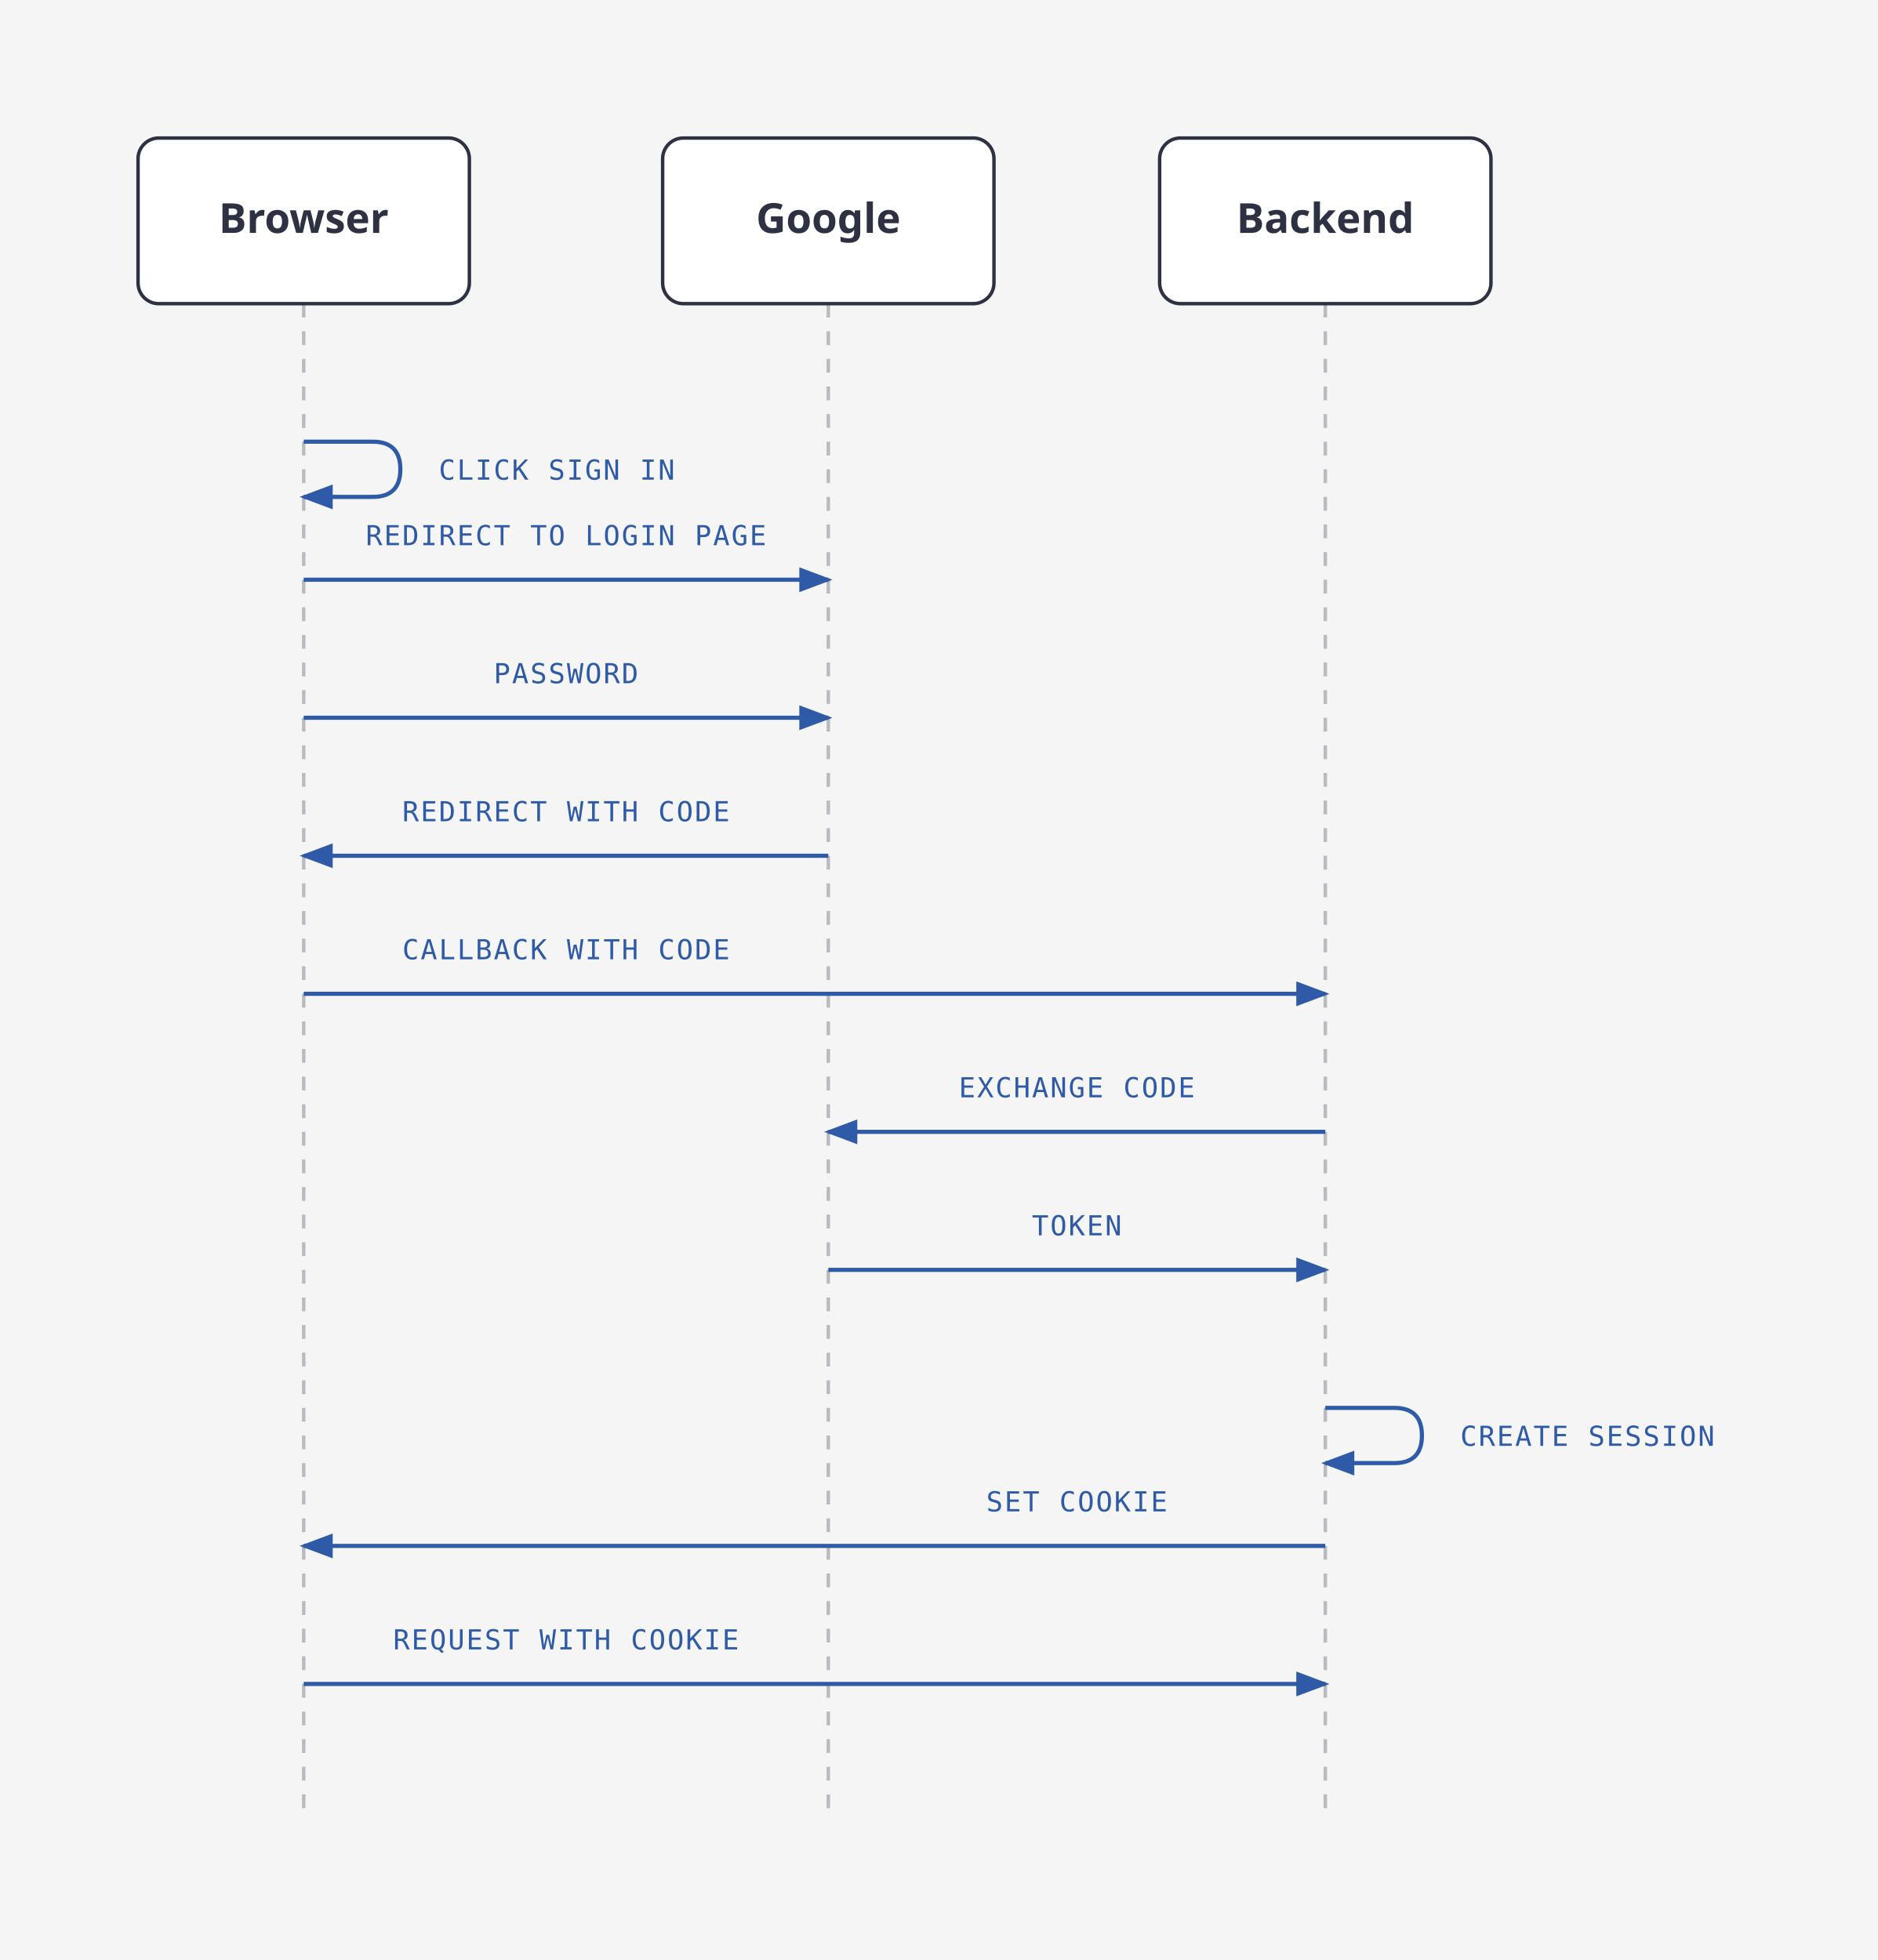
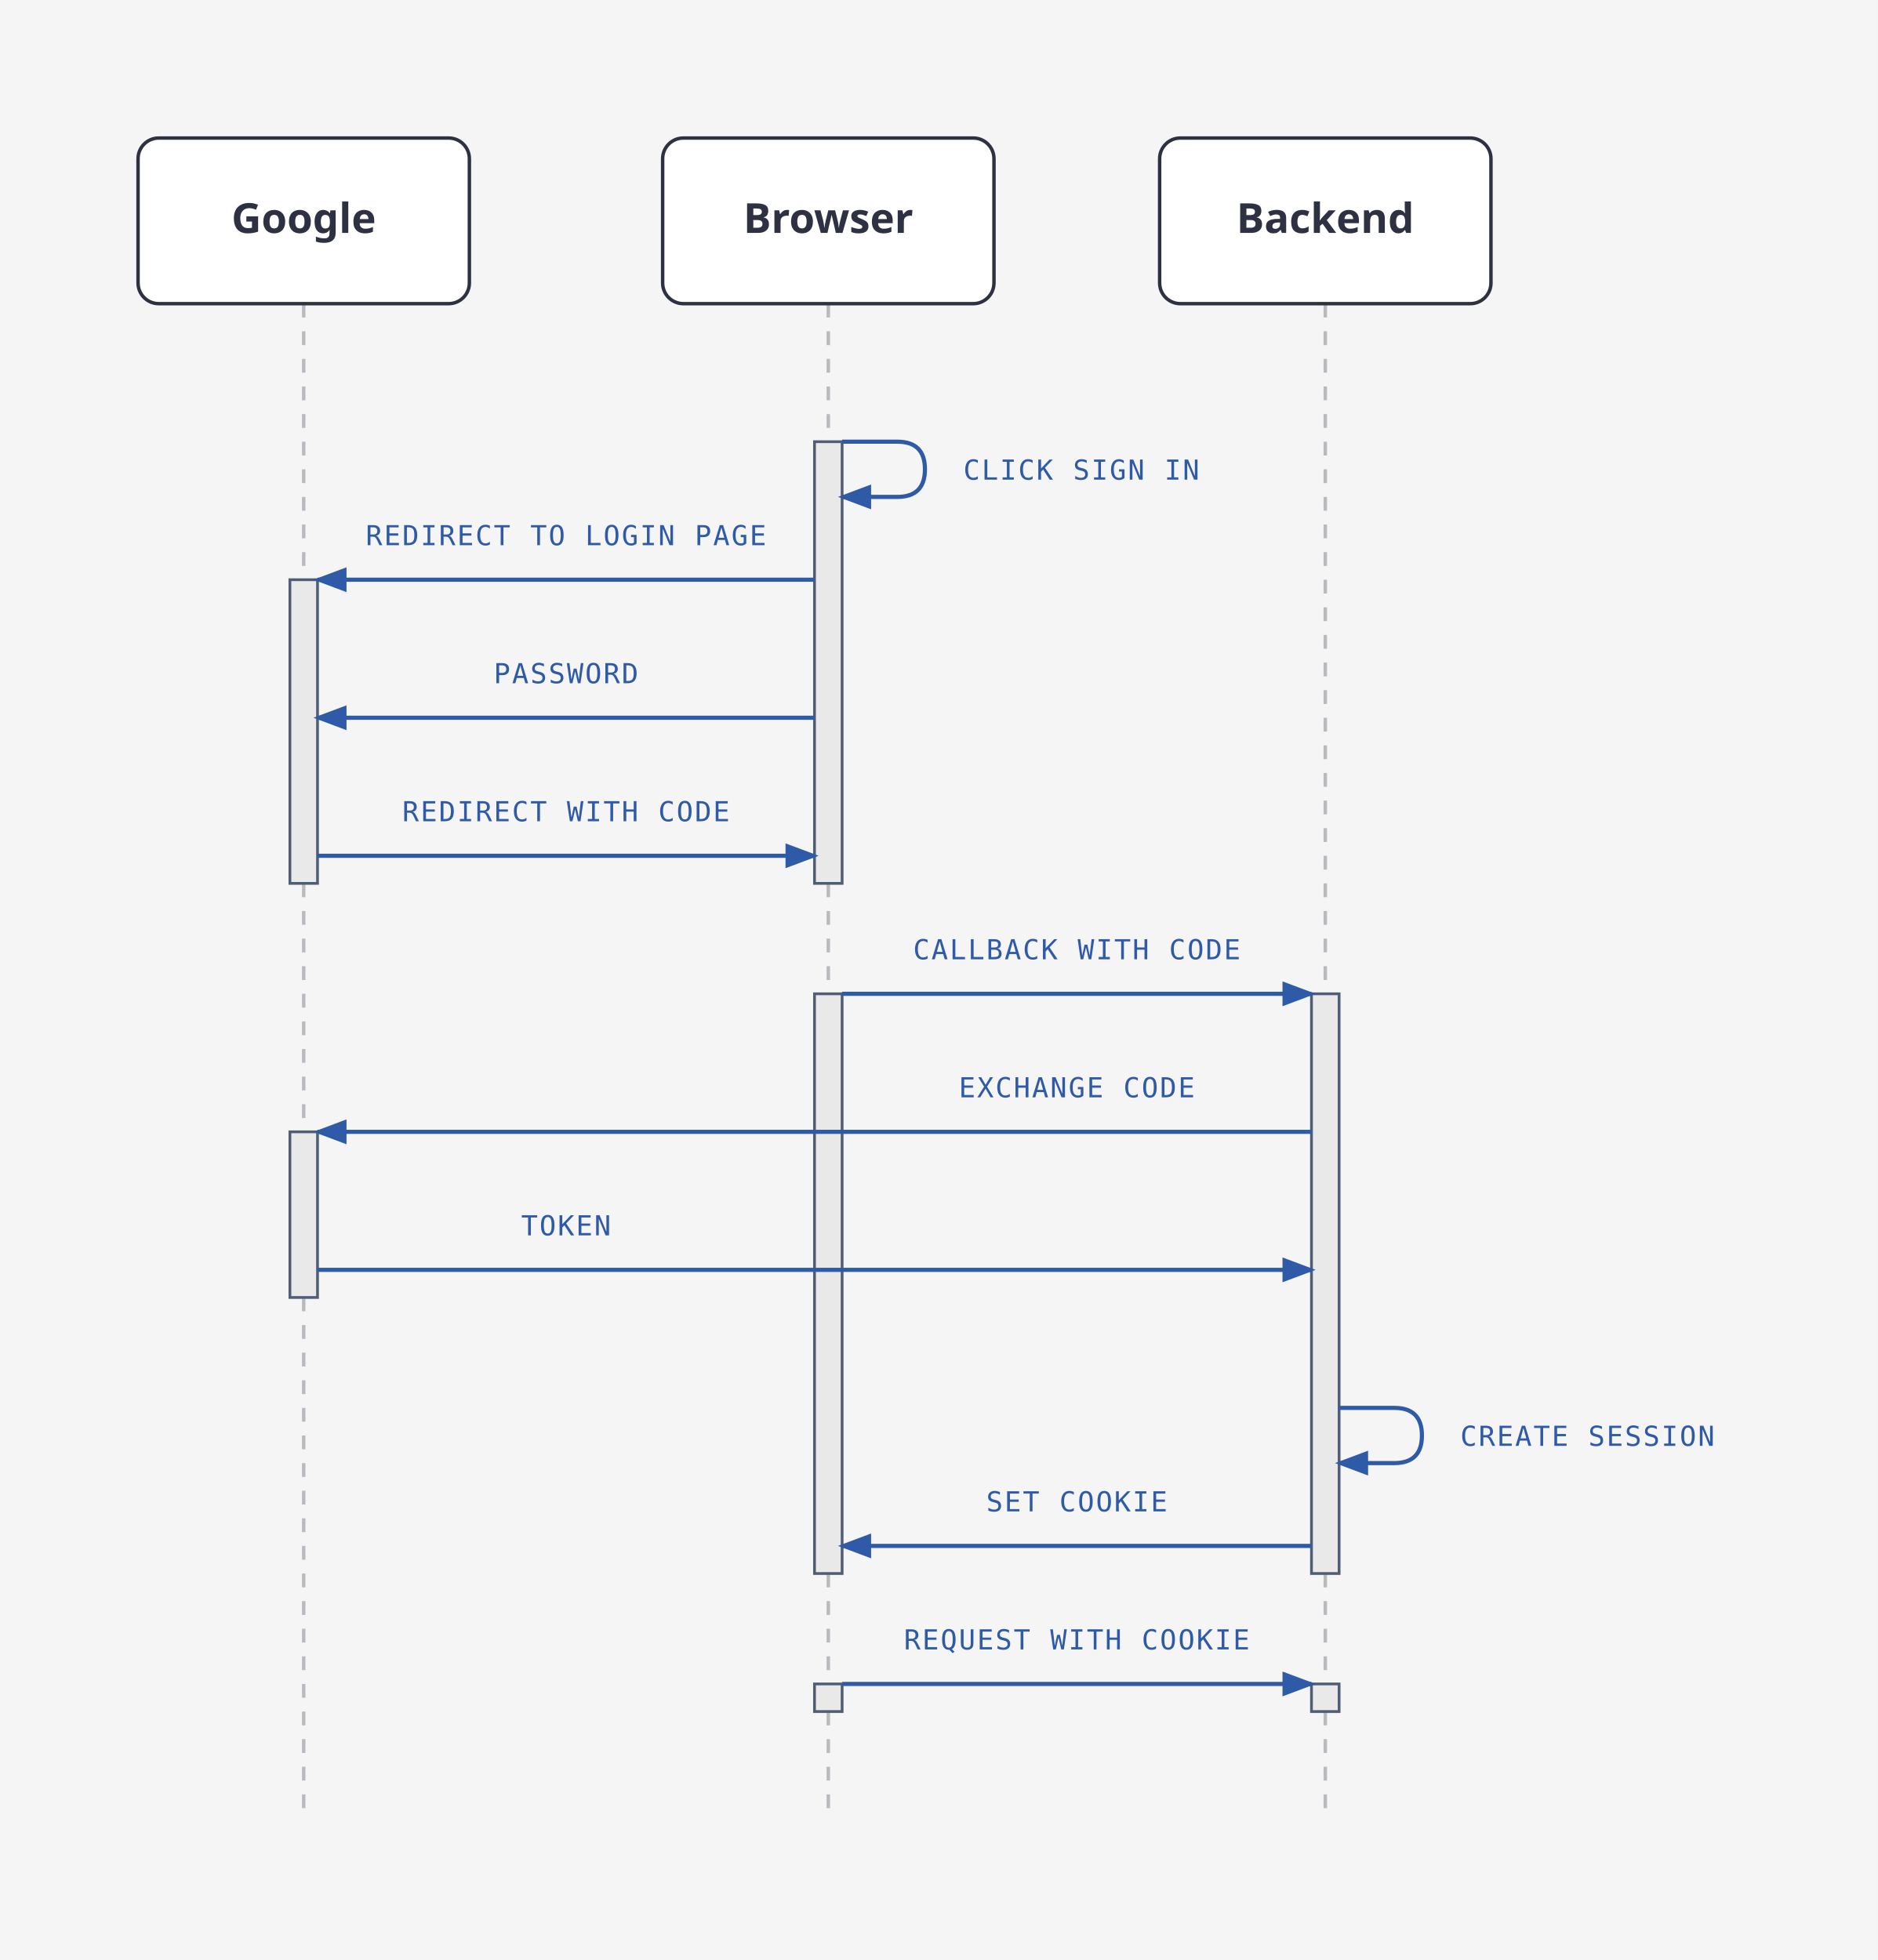
<svg xmlns="http://www.w3.org/2000/svg" viewBox="0 0 544 568" width="544" height="568" role="img" aria-labelledby="sketch-1-title sketch-1-desc">
  <defs>
    <marker id="arrow" markerWidth="8" markerHeight="6" refX="7" refY="3" orient="auto">
      <polygon points="0 0, 8 3, 0 6" fill="#4f5d75" />
    </marker>
    <marker id="arrow-accent" markerWidth="8" markerHeight="6" refX="7" refY="3" orient="auto">
      <polygon points="0 0, 8 3, 0 6" fill="#eb6c36" />
    </marker>
    <marker id="arrow-link" markerWidth="8" markerHeight="6" refX="7" refY="3" orient="auto">
      <polygon points="0 0, 8 3, 0 6" fill="#2e5aa8" />
    </marker>
+     <marker id="arrow-ink" markerWidth="8" markerHeight="6" refX="7" refY="3" orient="auto">
+       <polygon points="0 0, 8 3, 0 6" fill="#2d3142" />
+     </marker>
+     <marker id="uml-triangle" markerWidth="14" markerHeight="12" refX="13" refY="6" orient="auto-start-reverse" markerUnits="userSpaceOnUse">
+       <polygon points="1 1, 13 6, 1 11" fill="#f5f5f5" stroke="#2d3142" stroke-width="1" />
+     </marker>
+     <marker id="uml-diamond" markerWidth="18" markerHeight="10" refX="17" refY="5" orient="auto-start-reverse" markerUnits="userSpaceOnUse">
+       <polygon points="1 5, 9 1, 17 5, 9 9" fill="#2d3142" stroke="#2d3142" stroke-width="1" />
+     </marker>
+     <marker id="uml-diamond-open" markerWidth="18" markerHeight="10" refX="17" refY="5" orient="auto-start-reverse" markerUnits="userSpaceOnUse">
+       <polygon points="1 5, 9 1, 17 5, 9 9" fill="#f5f5f5" stroke="#2d3142" stroke-width="1" />
+     </marker>
+     <marker id="uml-open" markerWidth="12" markerHeight="12" refX="11" refY="6" orient="auto-start-reverse" markerUnits="userSpaceOnUse">
+       <polyline points="1 1, 11 6, 1 11" fill="none" stroke="#2d3142" stroke-width="1" />
+     </marker>
  </defs>
+   <style>.sk-halo,.sk-outline{opacity:0}.is-pointed&gt;.sk-halo,.is-selected&gt;.sk-outline{opacity:1}.sk-edge.is-pointed&gt;.sk-hit{stroke:rgba(46,90,168,0.12)}.sk-edge.is-pointed .sk-edge-label-bg{fill:rgba(46,90,168,0.12)!important}.sk-edge.is-selected&gt;.sk-line,.sk-group.is-selected&gt;.sk-shape{stroke:#2e5aa8!important;stroke-width:2px!important}.sk-group.is-pointed&gt;.sk-shape{fill:rgba(46,90,168,0.12)!important}</style>
  <rect width="100%" height="100%" fill="#f5f5f5" />
  <line x1="88" y1="88" x2="88" y2="528" stroke="rgba(45,49,66,0.30)" stroke-width="1" stroke-dasharray="4,4" />
  <line x1="240" y1="88" x2="240" y2="528" stroke="rgba(45,49,66,0.30)" stroke-width="1" stroke-dasharray="4,4" />
  <line x1="384" y1="88" x2="384" y2="528" stroke="rgba(45,49,66,0.30)" stroke-width="1" stroke-dasharray="4,4" />
-   <path d="M88,128 L108,128 Q116,128 116,136 L116,136 Q116,144 108,144 L88,144" fill="none" stroke="#2e5aa8" stroke-width="1.2" marker-end="url(#arrow-link)" />
-   <path d="M88,168 L240,168" fill="none" stroke="#2e5aa8" stroke-width="1.2" marker-end="url(#arrow-link)" />
-   <path d="M88,208 L240,208" fill="none" stroke="#2e5aa8" stroke-width="1.2" marker-end="url(#arrow-link)" />
-   <path d="M240,248 L88,248" fill="none" stroke="#2e5aa8" stroke-width="1.2" marker-end="url(#arrow-link)" />
-   <path d="M88,288 L384,288" fill="none" stroke="#2e5aa8" stroke-width="1.2" marker-end="url(#arrow-link)" />
-   <path d="M384,328 L240,328" fill="none" stroke="#2e5aa8" stroke-width="1.2" marker-end="url(#arrow-link)" />
-   <path d="M240,368 L384,368" fill="none" stroke="#2e5aa8" stroke-width="1.2" marker-end="url(#arrow-link)" />
-   <path d="M384,408 L404,408 Q412,408 412,416 L412,416 Q412,424 404,424 L384,424" fill="none" stroke="#2e5aa8" stroke-width="1.2" marker-end="url(#arrow-link)" />
-   <path d="M384,448 L88,448" fill="none" stroke="#2e5aa8" stroke-width="1.2" marker-end="url(#arrow-link)" />
-   <path d="M88,488 L384,488" fill="none" stroke="#2e5aa8" stroke-width="1.2" marker-end="url(#arrow-link)" />
-   <rect x="123" y="130" width="76.64" height="12" rx="2" fill="#f5f5f5" />
-   <text x="161.32" y="139" fill="#2e5aa8" font-size="8" font-family="'Geist Mono', ui-monospace, monospace" text-anchor="middle" letter-spacing="0.06em">CLICK SIGN IN</text>
-   <rect x="101.92" y="149" width="124.16" height="12" rx="2" fill="#f5f5f5" />
-   <text x="164" y="158" fill="#2e5aa8" font-size="8" font-family="'Geist Mono', ui-monospace, monospace" text-anchor="middle" letter-spacing="0.06em">REDIRECT TO LOGIN PAGE</text>
-   <rect x="138.88" y="189" width="50.24" height="12" rx="2" fill="#f5f5f5" />
-   <text x="164" y="198" fill="#2e5aa8" font-size="8" font-family="'Geist Mono', ui-monospace, monospace" text-anchor="middle" letter-spacing="0.06em">PASSWORD</text>
-   <rect x="112.48" y="229" width="103.04" height="12" rx="2" fill="#f5f5f5" />
-   <text x="164" y="238" fill="#2e5aa8" font-size="8" font-family="'Geist Mono', ui-monospace, monospace" text-anchor="middle" letter-spacing="0.06em">REDIRECT WITH CODE</text>
-   <rect x="112.48" y="269" width="103.04" height="12" rx="2" fill="#f5f5f5" />
-   <text x="164" y="278" fill="#2e5aa8" font-size="8" font-family="'Geist Mono', ui-monospace, monospace" text-anchor="middle" letter-spacing="0.06em">CALLBACK WITH CODE</text>
-   <rect x="273.68" y="309" width="76.64" height="12" rx="2" fill="#f5f5f5" />
-   <text x="312" y="318" fill="#2e5aa8" font-size="8" font-family="'Geist Mono', ui-monospace, monospace" text-anchor="middle" letter-spacing="0.06em">EXCHANGE CODE</text>
-   <rect x="294.8" y="349" width="34.4" height="12" rx="2" fill="#f5f5f5" />
-   <text x="312" y="358" fill="#2e5aa8" font-size="8" font-family="'Geist Mono', ui-monospace, monospace" text-anchor="middle" letter-spacing="0.06em">TOKEN</text>
-   <rect x="419" y="410" width="81.92" height="12" rx="2" fill="#f5f5f5" />
-   <text x="459.96" y="419" fill="#2e5aa8" font-size="8" font-family="'Geist Mono', ui-monospace, monospace" text-anchor="middle" letter-spacing="0.06em">CREATE SESSION</text>
-   <rect x="281.6" y="429" width="60.8" height="12" rx="2" fill="#f5f5f5" />
-   <text x="312" y="438" fill="#2e5aa8" font-size="8" font-family="'Geist Mono', ui-monospace, monospace" text-anchor="middle" letter-spacing="0.06em">SET COOKIE</text>
-   <rect x="109.84" y="469" width="108.32" height="12" rx="2" fill="#f5f5f5" />
-   <text x="164" y="478" fill="#2e5aa8" font-size="8" font-family="'Geist Mono', ui-monospace, monospace" text-anchor="middle" letter-spacing="0.06em">REQUEST WITH COOKIE</text>
-   <rect x="192" y="40" width="96" height="48" rx="6" fill="#f5f5f5" />
-   <rect x="192" y="40" width="96" height="48" rx="6" fill="#ffffff" stroke="#2d3142" stroke-width="1" />
-   <text x="240" y="67.5" fill="#2d3142" font-size="12" font-weight="600" font-family="'Geist', system-ui, sans-serif" text-anchor="middle">Google</text>
-   <rect x="40" y="40" width="96" height="48" rx="6" fill="#f5f5f5" />
-   <rect x="40" y="40" width="96" height="48" rx="6" fill="#ffffff" stroke="#2d3142" stroke-width="1" />
-   <text x="88" y="67.5" fill="#2d3142" font-size="12" font-weight="600" font-family="'Geist', system-ui, sans-serif" text-anchor="middle">Browser</text>
-   <rect x="336" y="40" width="96" height="48" rx="6" fill="#f5f5f5" />
-   <rect x="336" y="40" width="96" height="48" rx="6" fill="#ffffff" stroke="#2d3142" stroke-width="1" />
-   <text x="384" y="67.5" fill="#2d3142" font-size="12" font-weight="600" font-family="'Geist', system-ui, sans-serif" text-anchor="middle">Backend</text>
+   <rect x="84" y="168" width="8" height="88" rx="0" style="fill:#f5f5f5;stroke:none;stroke-width:0" />
+   <rect x="84" y="168" width="8" height="88" rx="0" style="fill:rgba(45,49,66,0.06);stroke:#4f5d75;stroke-width:0.8" />
+   <rect x="236" y="128" width="8" height="128" rx="0" style="fill:#f5f5f5;stroke:none;stroke-width:0" />
+   <rect x="236" y="128" width="8" height="128" rx="0" style="fill:rgba(45,49,66,0.06);stroke:#4f5d75;stroke-width:0.8" />
+   <rect x="84" y="328" width="8" height="48" rx="0" style="fill:#f5f5f5;stroke:none;stroke-width:0" />
+   <rect x="84" y="328" width="8" height="48" rx="0" style="fill:rgba(45,49,66,0.06);stroke:#4f5d75;stroke-width:0.8" />
+   <rect x="380" y="288" width="8" height="168" rx="0" style="fill:#f5f5f5;stroke:none;stroke-width:0" />
+   <rect x="380" y="288" width="8" height="168" rx="0" style="fill:rgba(45,49,66,0.06);stroke:#4f5d75;stroke-width:0.8" />
+   <rect x="236" y="288" width="8" height="168" rx="0" style="fill:#f5f5f5;stroke:none;stroke-width:0" />
+   <rect x="236" y="288" width="8" height="168" rx="0" style="fill:rgba(45,49,66,0.06);stroke:#4f5d75;stroke-width:0.8" />
+   <rect x="236" y="488" width="8" height="8" rx="0" style="fill:#f5f5f5;stroke:none;stroke-width:0" />
+   <rect x="236" y="488" width="8" height="8" rx="0" style="fill:rgba(45,49,66,0.06);stroke:#4f5d75;stroke-width:0.8" />
+   <rect x="380" y="488" width="8" height="8" rx="0" style="fill:#f5f5f5;stroke:none;stroke-width:0" />
+   <rect x="380" y="488" width="8" height="8" rx="0" style="fill:rgba(45,49,66,0.06);stroke:#4f5d75;stroke-width:0.8" />
+   <g class="sk-edge" data-id="browser-&gt;browser">
+     <path class="sk-hit" d="M244,128 L260,128 Q268,128 268,136 L268,136 Q268,144 260,144 L244,144" fill="none" stroke="transparent" stroke-width="12" />
+     <path class="sk-line" d="M244,128 L260,128 Q268,128 268,136 L268,136 Q268,144 260,144 L244,144" style="fill:none;stroke:#2e5aa8;stroke-width:1.2" marker-end="url(#arrow-link)" />
+     <rect class="sk-edge-label-bg" x="275" y="130" width="76.64" height="12" rx="2" style="fill:#f5f5f5" />
+     <text x="313.32" y="139" fill="#2e5aa8" font-size="8" font-family="'Geist Mono', ui-monospace, monospace" text-anchor="middle" letter-spacing="0.06em">CLICK SIGN IN</text>
+   </g>
+   <g class="sk-edge" data-id="browser-&gt;google">
+     <path class="sk-hit" d="M236,168 L92,168" fill="none" stroke="transparent" stroke-width="12" />
+     <path class="sk-line" d="M236,168 L92,168" style="fill:none;stroke:#2e5aa8;stroke-width:1.2" marker-end="url(#arrow-link)" />
+     <rect class="sk-edge-label-bg" x="101.92" y="149" width="124.16" height="12" rx="2" style="fill:#f5f5f5" />
+     <text x="164" y="158" fill="#2e5aa8" font-size="8" font-family="'Geist Mono', ui-monospace, monospace" text-anchor="middle" letter-spacing="0.06em">REDIRECT TO LOGIN PAGE</text>
+   </g>
+   <g class="sk-edge" data-id="browser-&gt;google#2">
+     <path class="sk-hit" d="M236,208 L92,208" fill="none" stroke="transparent" stroke-width="12" />
+     <path class="sk-line" d="M236,208 L92,208" style="fill:none;stroke:#2e5aa8;stroke-width:1.2" marker-end="url(#arrow-link)" />
+     <rect class="sk-edge-label-bg" x="138.88" y="189" width="50.24" height="12" rx="2" style="fill:#f5f5f5" />
+     <text x="164" y="198" fill="#2e5aa8" font-size="8" font-family="'Geist Mono', ui-monospace, monospace" text-anchor="middle" letter-spacing="0.06em">PASSWORD</text>
+   </g>
+   <g class="sk-edge" data-id="google-&gt;browser">
+     <path class="sk-hit" d="M92,248 L236,248" fill="none" stroke="transparent" stroke-width="12" />
+     <path class="sk-line" d="M92,248 L236,248" style="fill:none;stroke:#2e5aa8;stroke-width:1.2" marker-end="url(#arrow-link)" />
+     <rect class="sk-edge-label-bg" x="112.48" y="229" width="103.04" height="12" rx="2" style="fill:#f5f5f5" />
+     <text x="164" y="238" fill="#2e5aa8" font-size="8" font-family="'Geist Mono', ui-monospace, monospace" text-anchor="middle" letter-spacing="0.06em">REDIRECT WITH CODE</text>
+   </g>
+   <g class="sk-edge" data-id="browser-&gt;backend">
+     <path class="sk-hit" d="M244,288 L380,288" fill="none" stroke="transparent" stroke-width="12" />
+     <path class="sk-line" d="M244,288 L380,288" style="fill:none;stroke:#2e5aa8;stroke-width:1.2" marker-end="url(#arrow-link)" />
+     <rect class="sk-edge-label-bg" x="260.48" y="269" width="103.04" height="12" rx="2" style="fill:#f5f5f5" />
+     <text x="312" y="278" fill="#2e5aa8" font-size="8" font-family="'Geist Mono', ui-monospace, monospace" text-anchor="middle" letter-spacing="0.06em">CALLBACK WITH CODE</text>
+   </g>
+   <g class="sk-edge" data-id="backend-&gt;google">
+     <path class="sk-hit" d="M380,328 L92,328" fill="none" stroke="transparent" stroke-width="12" />
+     <path class="sk-line" d="M380,328 L92,328" style="fill:none;stroke:#2e5aa8;stroke-width:1.2" marker-end="url(#arrow-link)" />
+     <rect class="sk-edge-label-bg" x="273.68" y="309" width="76.64" height="12" rx="2" style="fill:#f5f5f5" />
+     <text x="312" y="318" fill="#2e5aa8" font-size="8" font-family="'Geist Mono', ui-monospace, monospace" text-anchor="middle" letter-spacing="0.06em">EXCHANGE CODE</text>
+   </g>
+   <g class="sk-edge" data-id="google-&gt;backend">
+     <path class="sk-hit" d="M92,368 L380,368" fill="none" stroke="transparent" stroke-width="12" />
+     <path class="sk-line" d="M92,368 L380,368" style="fill:none;stroke:#2e5aa8;stroke-width:1.2" marker-end="url(#arrow-link)" />
+     <rect class="sk-edge-label-bg" x="146.8" y="349" width="34.4" height="12" rx="2" style="fill:#f5f5f5" />
+     <text x="164" y="358" fill="#2e5aa8" font-size="8" font-family="'Geist Mono', ui-monospace, monospace" text-anchor="middle" letter-spacing="0.06em">TOKEN</text>
+   </g>
+   <g class="sk-edge" data-id="backend-&gt;backend">
+     <path class="sk-hit" d="M388,408 L404,408 Q412,408 412,416 L412,416 Q412,424 404,424 L388,424" fill="none" stroke="transparent" stroke-width="12" />
+     <path class="sk-line" d="M388,408 L404,408 Q412,408 412,416 L412,416 Q412,424 404,424 L388,424" style="fill:none;stroke:#2e5aa8;stroke-width:1.2" marker-end="url(#arrow-link)" />
+     <rect class="sk-edge-label-bg" x="419" y="410" width="81.92" height="12" rx="2" style="fill:#f5f5f5" />
+     <text x="459.96" y="419" fill="#2e5aa8" font-size="8" font-family="'Geist Mono', ui-monospace, monospace" text-anchor="middle" letter-spacing="0.06em">CREATE SESSION</text>
+   </g>
+   <g class="sk-edge" data-id="backend-&gt;browser">
+     <path class="sk-hit" d="M380,448 L244,448" fill="none" stroke="transparent" stroke-width="12" />
+     <path class="sk-line" d="M380,448 L244,448" style="fill:none;stroke:#2e5aa8;stroke-width:1.2" marker-end="url(#arrow-link)" />
+     <rect class="sk-edge-label-bg" x="281.6" y="429" width="60.8" height="12" rx="2" style="fill:#f5f5f5" />
+     <text x="312" y="438" fill="#2e5aa8" font-size="8" font-family="'Geist Mono', ui-monospace, monospace" text-anchor="middle" letter-spacing="0.06em">SET COOKIE</text>
+   </g>
+   <g class="sk-edge" data-id="browser-&gt;backend#2">
+     <path class="sk-hit" d="M244,488 L380,488" fill="none" stroke="transparent" stroke-width="12" />
+     <path class="sk-line" d="M244,488 L380,488" style="fill:none;stroke:#2e5aa8;stroke-width:1.2" marker-end="url(#arrow-link)" />
+     <rect class="sk-edge-label-bg" x="257.84" y="469" width="108.32" height="12" rx="2" style="fill:#f5f5f5" />
+     <text x="312" y="478" fill="#2e5aa8" font-size="8" font-family="'Geist Mono', ui-monospace, monospace" text-anchor="middle" letter-spacing="0.06em">REQUEST WITH COOKIE</text>
+   </g>
+   <g class="sk-node" data-id="google">
+     <rect class="sk-halo" x="32" y="32" width="112" height="64" rx="10" fill="rgba(46,90,168,0.12)" pointer-events="none" />
+     <rect x="40" y="40" width="96" height="48" rx="6" fill="#f5f5f5" />
+     <rect class="sk-shape" x="40" y="40" width="96" height="48" rx="6" style="fill:#ffffff;stroke:#2d3142;stroke-width:1" />
+     <text x="88" y="67.5" fill="#2d3142" font-size="12" font-weight="600" font-family="'Geist', system-ui, sans-serif" text-anchor="middle">Google</text>
+     <rect class="sk-outline" x="36" y="36" width="104" height="56" rx="8" fill="none" stroke="#2e5aa8" stroke-width="2" pointer-events="none" />
+   </g>
+   <g class="sk-node" data-id="browser">
+     <rect class="sk-halo" x="184" y="32" width="112" height="64" rx="10" fill="rgba(46,90,168,0.12)" pointer-events="none" />
+     <rect x="192" y="40" width="96" height="48" rx="6" fill="#f5f5f5" />
+     <rect class="sk-shape" x="192" y="40" width="96" height="48" rx="6" style="fill:#ffffff;stroke:#2d3142;stroke-width:1" />
+     <text x="240" y="67.5" fill="#2d3142" font-size="12" font-weight="600" font-family="'Geist', system-ui, sans-serif" text-anchor="middle">Browser</text>
+     <rect class="sk-outline" x="188" y="36" width="104" height="56" rx="8" fill="none" stroke="#2e5aa8" stroke-width="2" pointer-events="none" />
+   </g>
+   <g class="sk-node" data-id="backend">
+     <rect class="sk-halo" x="328" y="32" width="112" height="64" rx="10" fill="rgba(46,90,168,0.12)" pointer-events="none" />
+     <rect x="336" y="40" width="96" height="48" rx="6" fill="#f5f5f5" />
+     <rect class="sk-shape" x="336" y="40" width="96" height="48" rx="6" style="fill:#ffffff;stroke:#2d3142;stroke-width:1" />
+     <text x="384" y="67.5" fill="#2d3142" font-size="12" font-weight="600" font-family="'Geist', system-ui, sans-serif" text-anchor="middle">Backend</text>
+     <rect class="sk-outline" x="332" y="36" width="104" height="56" rx="8" fill="none" stroke="#2e5aa8" stroke-width="2" pointer-events="none" />
+   </g>
</svg>
